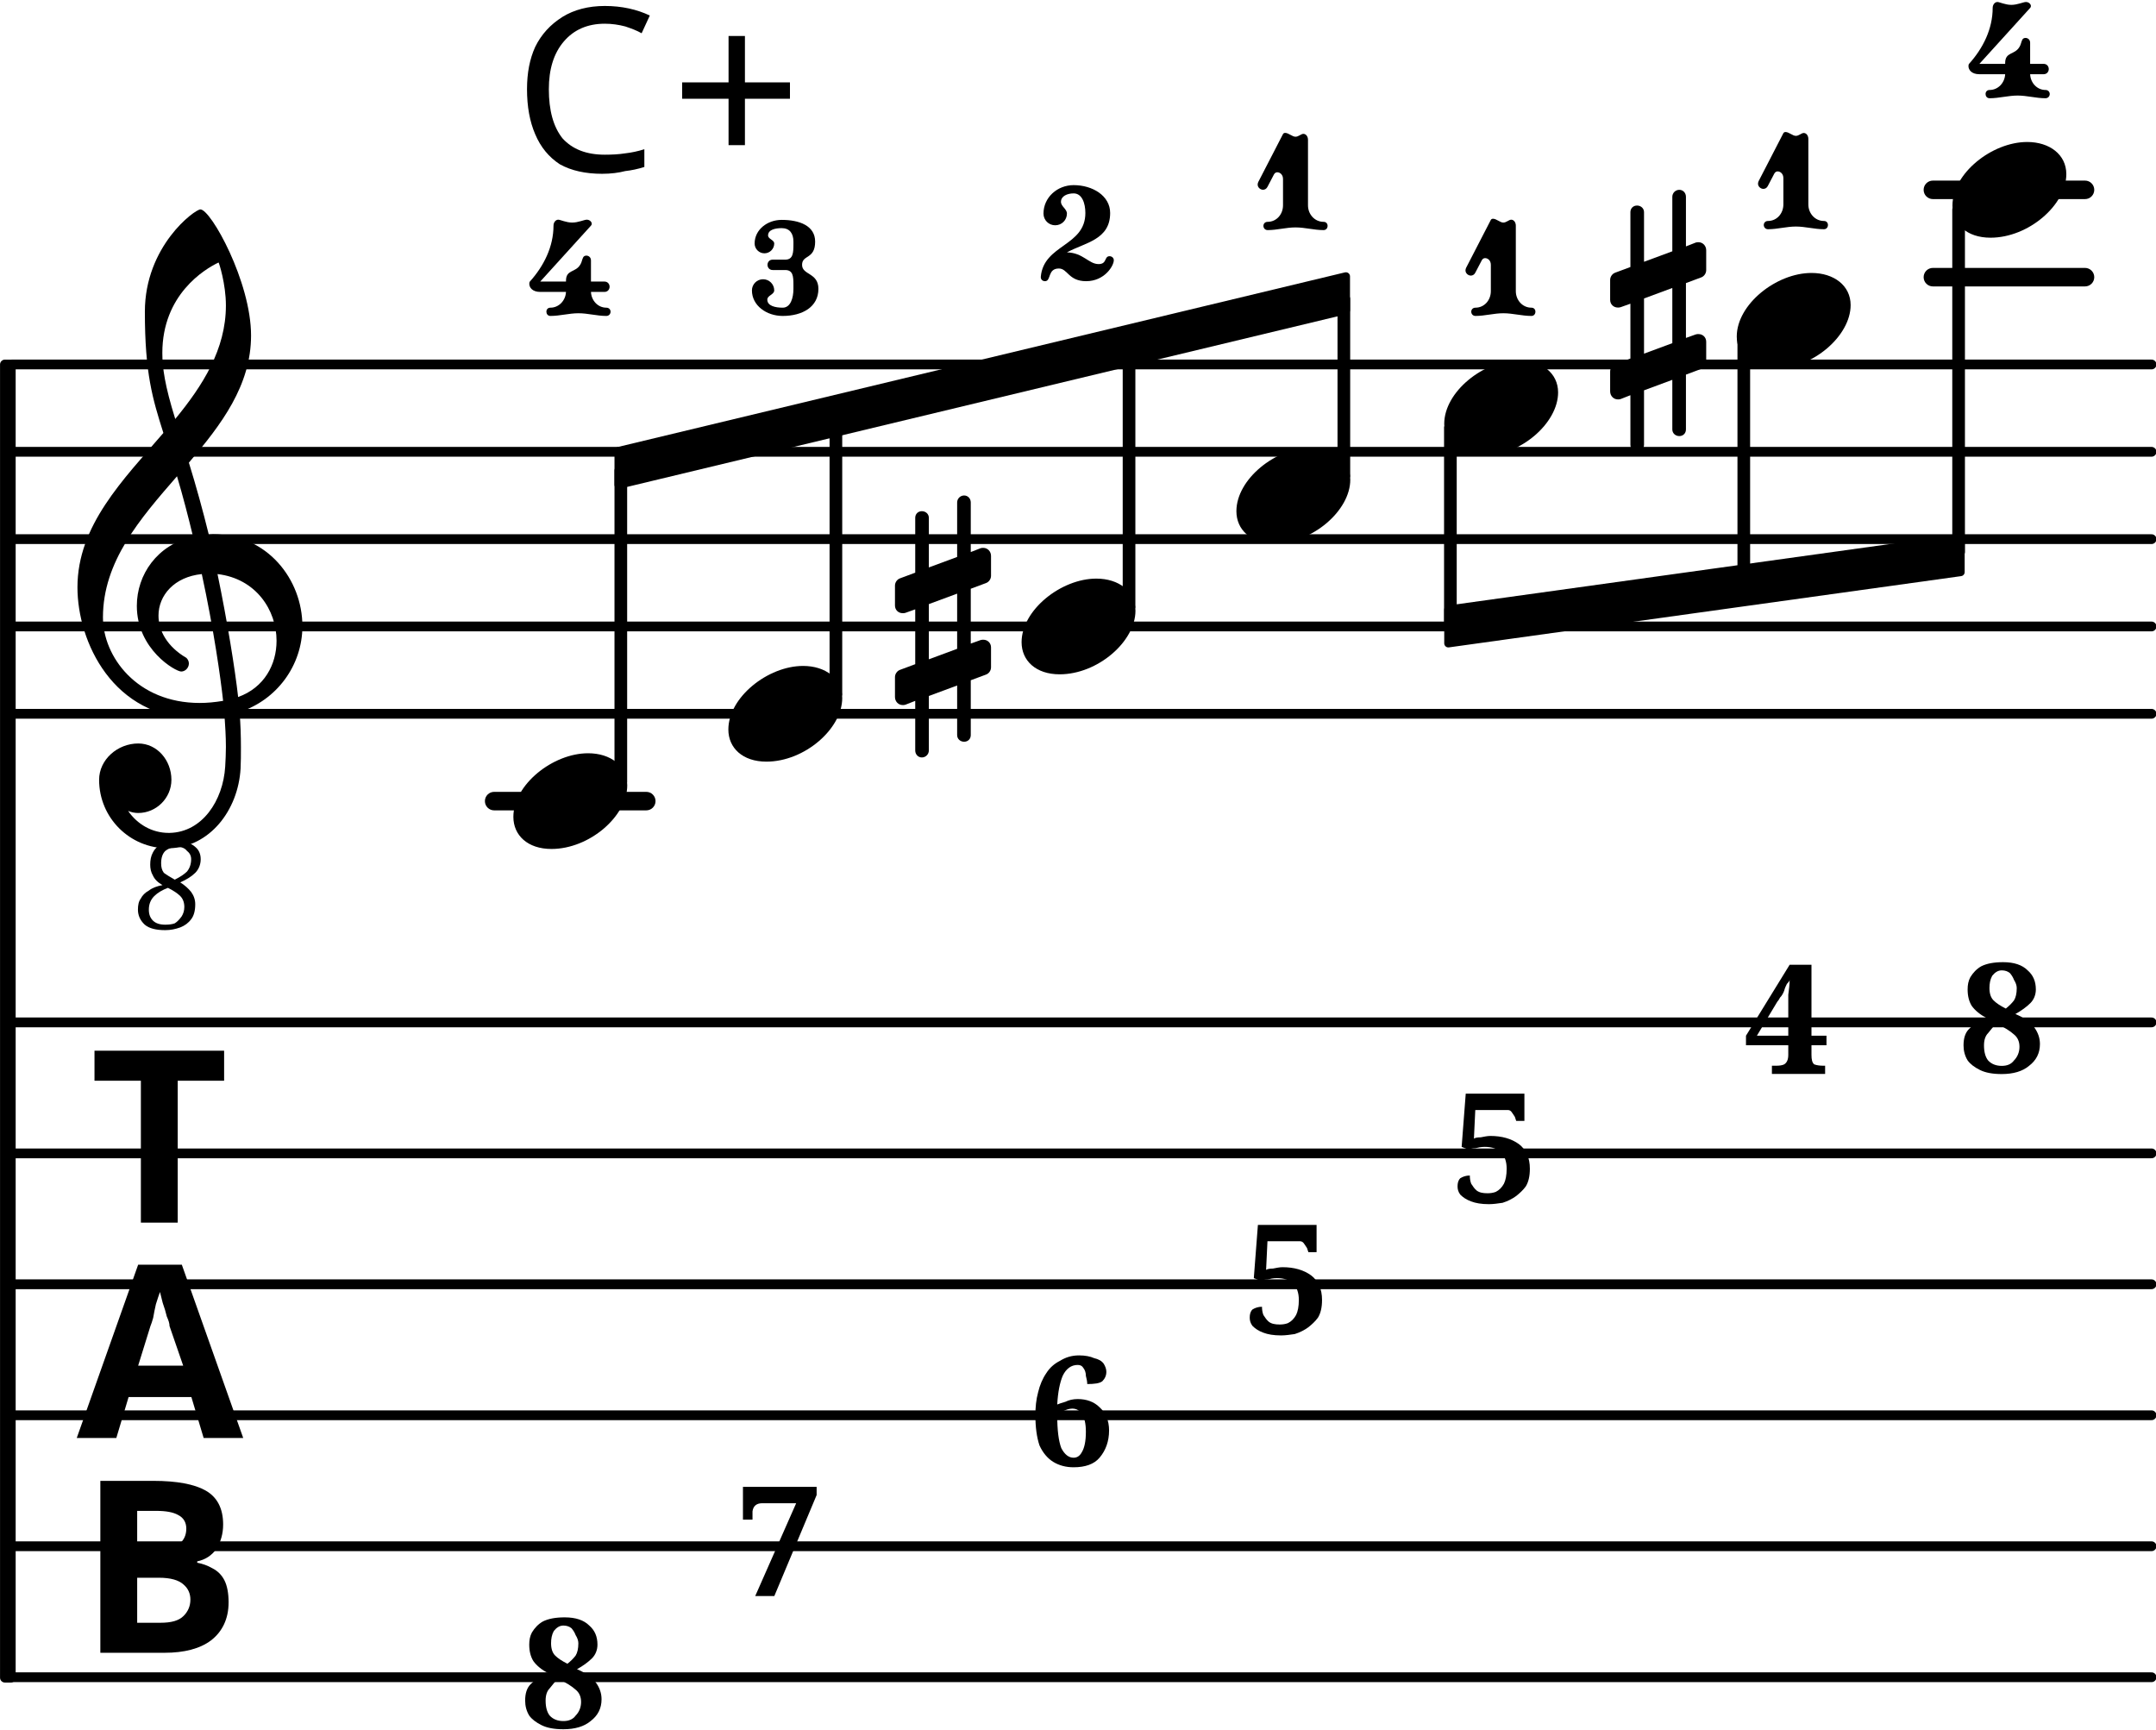
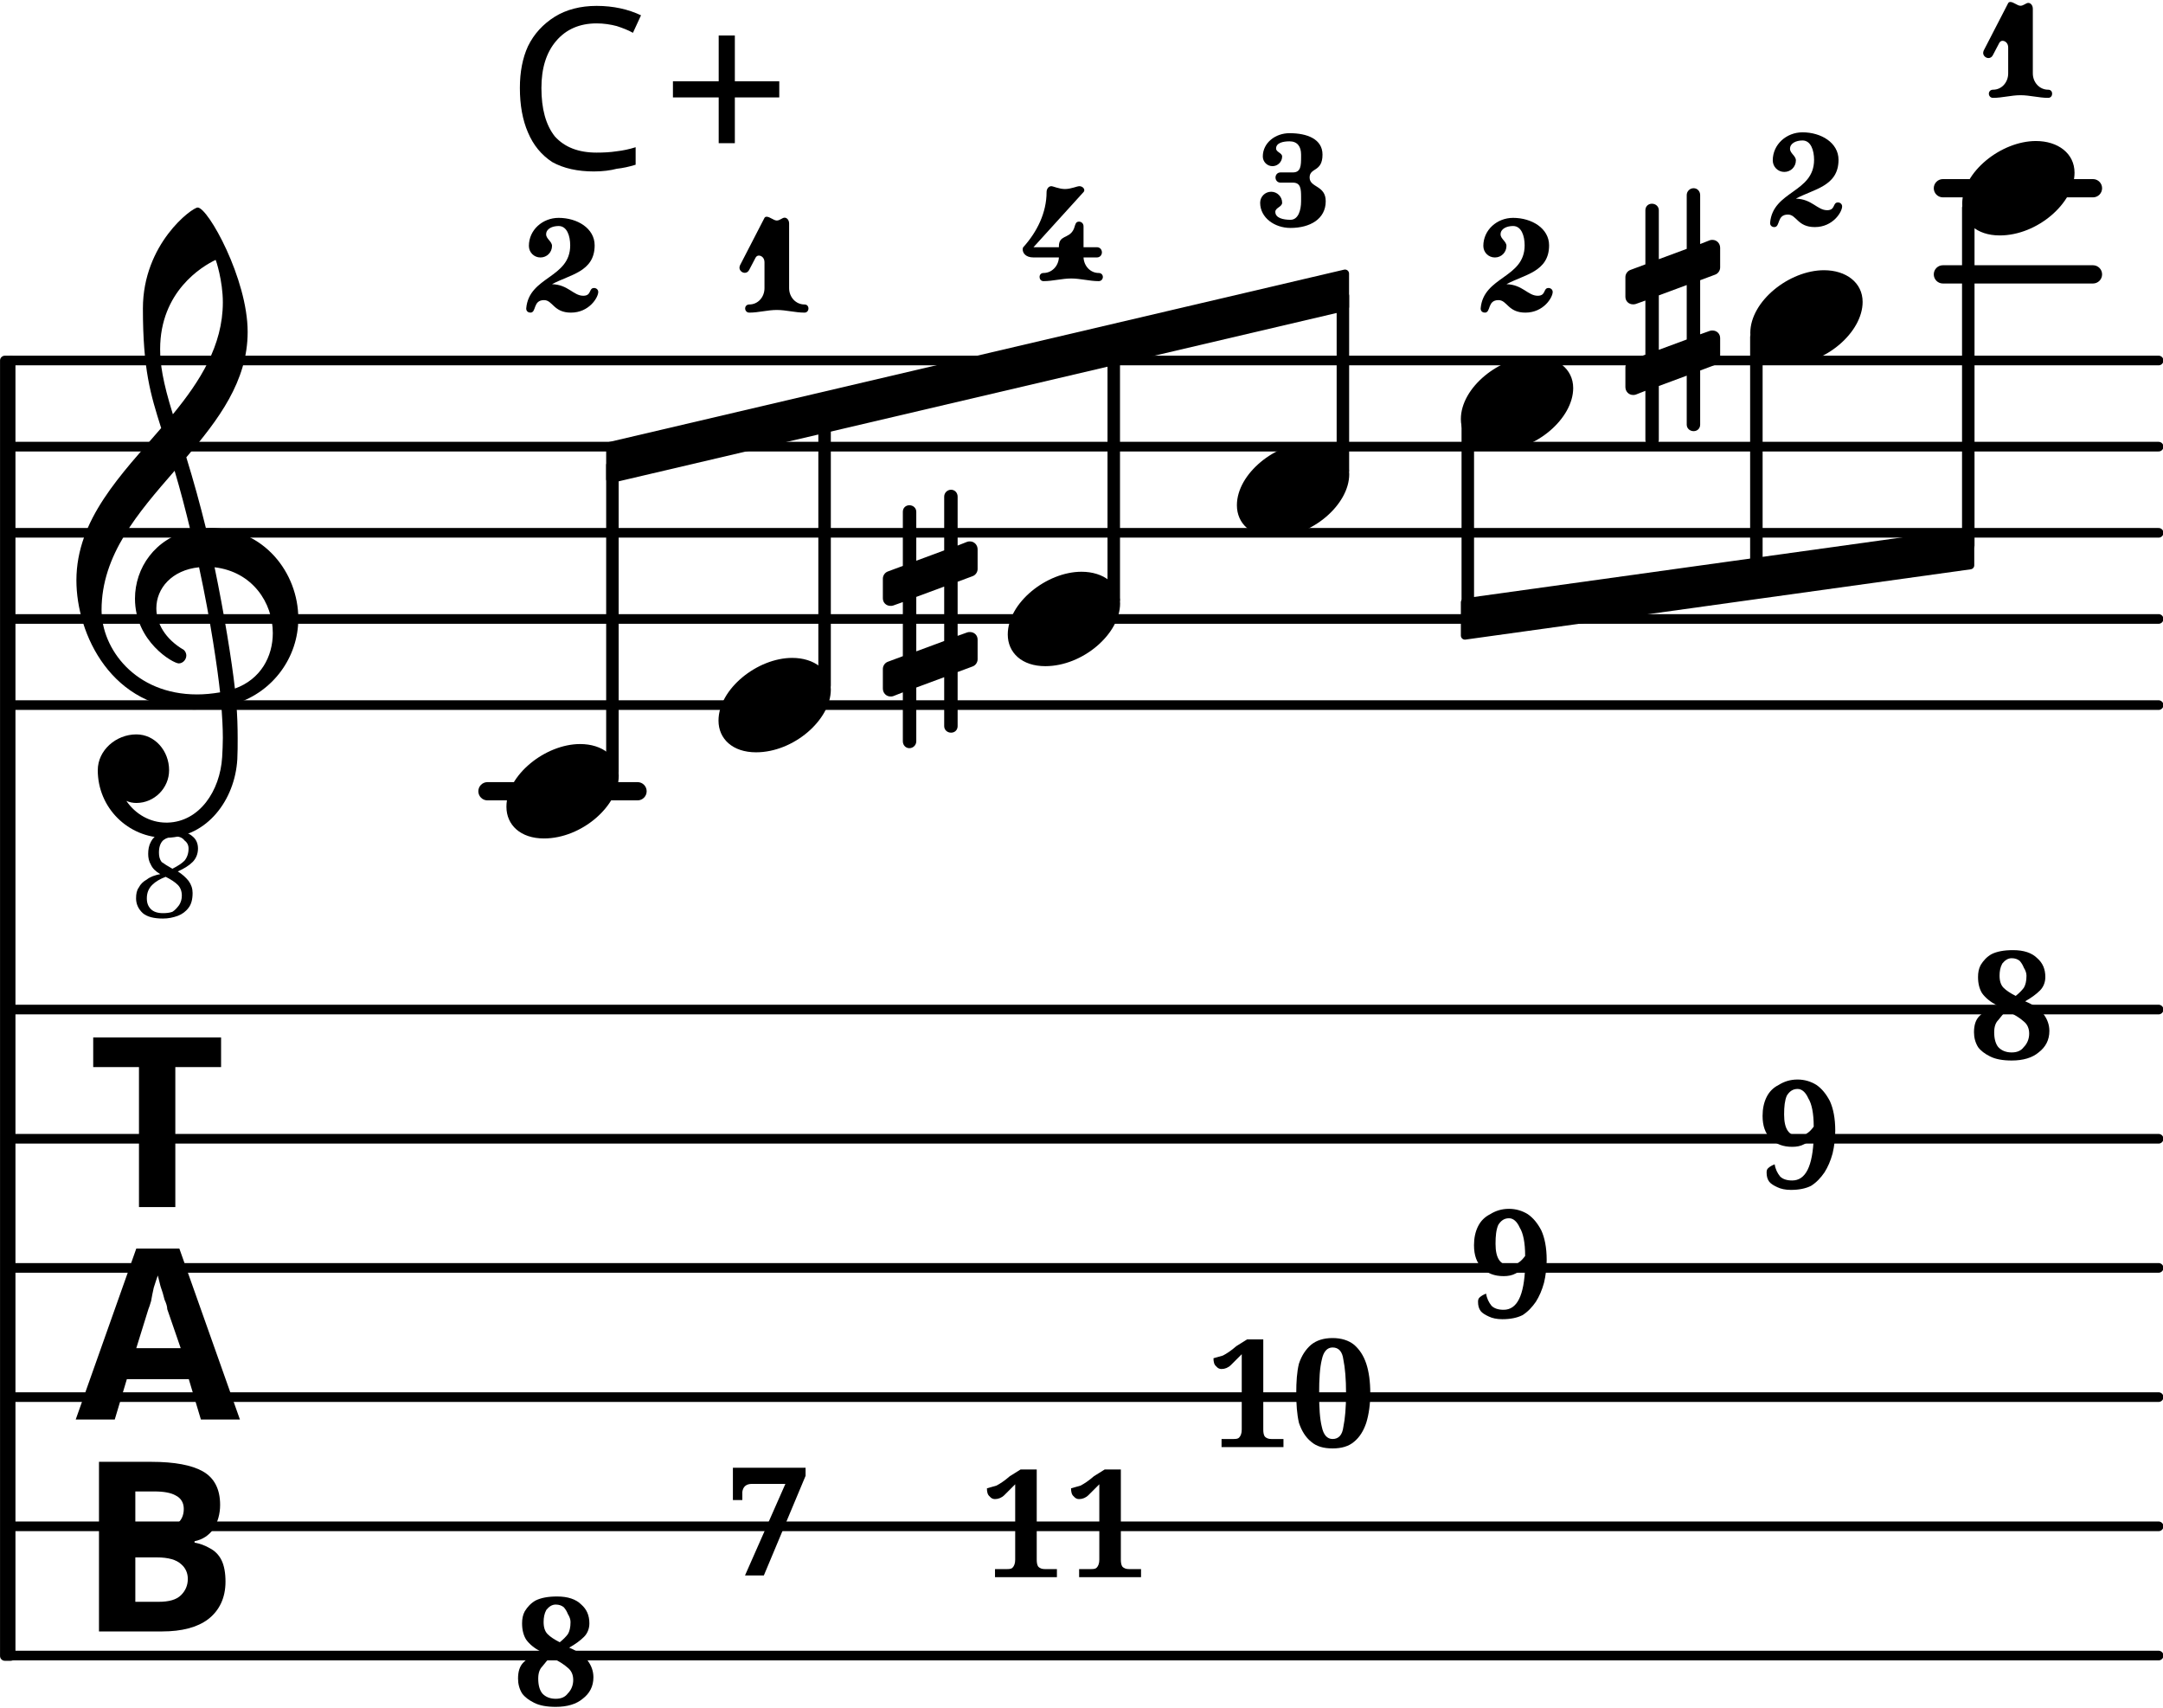
- <svg xmlns="http://www.w3.org/2000/svg" preserveAspectRatio="xMidYMid meet" viewBox="-0.079 -4.237 24.69 19.81">
+ <svg xmlns="http://www.w3.org/2000/svg" preserveAspectRatio="xMidYMid meet" viewBox="-0.079 -4.248 25.11 19.82">
  <g transform="translate(0, -2.063)">
-     <rect x="21.95" y="-0.106" width="1.954" height="0.212" ry="0.106" fill="currentColor" />
+     <rect x="22.37" y="-0.106" width="1.954" height="0.212" ry="0.106" fill="currentColor" />
  </g>
  <g transform="translate(0, -1.063)">
-     <rect x="21.95" y="-0.106" width="1.954" height="0.212" ry="0.106" fill="currentColor" />
+     <rect x="22.37" y="-0.106" width="1.954" height="0.212" ry="0.106" fill="currentColor" />
  </g>
  <g transform="translate(0, 4.937)">
    <rect x="5.474" y="-0.106" width="1.954" height="0.212" ry="0.106" fill="currentColor" />
  </g>
  <g transform="translate(0, 3.937)">
-     <line stroke-linejoin="round" stroke-linecap="round" stroke-width="0.112" stroke="currentColor" x1="0.056" y1="0" x2="24.56" y2="0" />
+     <line stroke-linejoin="round" stroke-linecap="round" stroke-width="0.112" stroke="currentColor" x1="0.056" y1="0" x2="24.98" y2="0" />
  </g>
  <g transform="translate(0, 2.937)">
-     <line stroke-linejoin="round" stroke-linecap="round" stroke-width="0.112" stroke="currentColor" x1="0.056" y1="0" x2="24.56" y2="0" />
+     <line stroke-linejoin="round" stroke-linecap="round" stroke-width="0.112" stroke="currentColor" x1="0.056" y1="0" x2="24.98" y2="0" />
  </g>
  <g transform="translate(0, 1.937)">
-     <line stroke-linejoin="round" stroke-linecap="round" stroke-width="0.112" stroke="currentColor" x1="0.056" y1="0" x2="24.56" y2="0" />
+     <line stroke-linejoin="round" stroke-linecap="round" stroke-width="0.112" stroke="currentColor" x1="0.056" y1="0" x2="24.98" y2="0" />
  </g>
  <g transform="translate(0, 0.9368)">
-     <line stroke-linejoin="round" stroke-linecap="round" stroke-width="0.112" stroke="currentColor" x1="0.056" y1="0" x2="24.56" y2="0" />
+     <line stroke-linejoin="round" stroke-linecap="round" stroke-width="0.112" stroke="currentColor" x1="0.056" y1="0" x2="24.98" y2="0" />
  </g>
  <g transform="translate(0, -0.0632)">
-     <line stroke-linejoin="round" stroke-linecap="round" stroke-width="0.112" stroke="currentColor" x1="0.056" y1="0" x2="24.56" y2="0" />
+     <line stroke-linejoin="round" stroke-linecap="round" stroke-width="0.112" stroke="currentColor" x1="0.056" y1="0" x2="24.98" y2="0" />
  </g>
  <g transform="translate(0, 14.97)">
-     <line stroke-linejoin="round" stroke-linecap="round" stroke-width="0.112" stroke="currentColor" x1="0.056" y1="0" x2="24.56" y2="0" />
+     <line stroke-linejoin="round" stroke-linecap="round" stroke-width="0.112" stroke="currentColor" x1="0.056" y1="0" x2="24.98" y2="0" />
  </g>
  <g transform="translate(0, 13.47)">
-     <line stroke-linejoin="round" stroke-linecap="round" stroke-width="0.112" stroke="currentColor" x1="0.056" y1="0" x2="24.56" y2="0" />
+     <line stroke-linejoin="round" stroke-linecap="round" stroke-width="0.112" stroke="currentColor" x1="0.056" y1="0" x2="24.98" y2="0" />
  </g>
  <g transform="translate(0, 11.97)">
-     <line stroke-linejoin="round" stroke-linecap="round" stroke-width="0.112" stroke="currentColor" x1="0.056" y1="0" x2="24.56" y2="0" />
+     <line stroke-linejoin="round" stroke-linecap="round" stroke-width="0.112" stroke="currentColor" x1="0.056" y1="0" x2="24.98" y2="0" />
  </g>
  <g transform="translate(0, 10.47)">
-     <line stroke-linejoin="round" stroke-linecap="round" stroke-width="0.112" stroke="currentColor" x1="0.056" y1="0" x2="24.56" y2="0" />
+     <line stroke-linejoin="round" stroke-linecap="round" stroke-width="0.112" stroke="currentColor" x1="0.056" y1="0" x2="24.98" y2="0" />
  </g>
  <g transform="translate(0, 8.971)">
-     <line stroke-linejoin="round" stroke-linecap="round" stroke-width="0.112" stroke="currentColor" x1="0.056" y1="0" x2="24.56" y2="0" />
+     <line stroke-linejoin="round" stroke-linecap="round" stroke-width="0.112" stroke="currentColor" x1="0.056" y1="0" x2="24.98" y2="0" />
  </g>
  <g transform="translate(0, 7.471)">
-     <line stroke-linejoin="round" stroke-linecap="round" stroke-width="0.112" stroke="currentColor" x1="0.056" y1="0" x2="24.56" y2="0" />
+     <line stroke-linejoin="round" stroke-linecap="round" stroke-width="0.112" stroke="currentColor" x1="0.056" y1="0" x2="24.98" y2="0" />
  </g>
-   <g transform="translate(16.46, 2.937)">
+   <g transform="translate(16.88, 2.937)">
    <polygon stroke-linejoin="round" stroke-linecap="round" stroke-width="0.094" fill="currentColor" stroke="currentColor" points="5.913 -1.009 5.913 -0.623 0.047 0.193 0.047 -0.193" />
  </g>
  <g transform="translate(6.958, 1.121)">
-     <polygon stroke-linejoin="round" stroke-linecap="round" stroke-width="0.094" fill="currentColor" stroke="currentColor" points="8.376 -2.193 8.376 -1.807 0.047 0.193 0.047 -0.193" />
+     <polygon stroke-linejoin="round" stroke-linecap="round" stroke-width="0.094" fill="currentColor" stroke="currentColor" points="8.577 -2.193 8.577 -1.807 0.047 0.193 0.047 -0.193" />
  </g>
-   <g transform="translate(5.8, -2.278)">
+   <g transform="translate(5.8, -2.289)">
    <text font-family="sans" font-size="2.616" text-anchor="start" fill="currentColor">
      <tspan>C</tspan>
    </text>
  </g>
-   <g transform="translate(7.608, -2.278)">
+   <g transform="translate(7.608, -2.289)">
    <text font-family="sans" font-size="2.616" text-anchor="start" fill="currentColor">
      <tspan>+</tspan>
    </text>
  </g>
  <g transform="translate(5.8, 4.937)">
    <path transform="scale(0.004, -0.004)" d="M0 -45c0 92 113 182 214 182c64 0 112 -36 112 -92c0 -88 -108 -182 -217 -182c-68 0 -109 39 -109 92z" fill="currentColor" />
  </g>
-   <g transform="translate(5.989, -0.619)">
-     <path transform="scale(0.0022, -0.0022)" d="M148 501c10 0 41 -15 72 -15c32 0 63 15 76 15c15 0 26 -11 26 -21c0 -4 -1 -7 -4 -10l-264 -291h134v4c0 60 50 41 75 85c7 11 8 24 14 36c3 7 10 10 17 10c11 0 24 -8 24 -25v-110h70c18 0 27 -14 27 -27s-9 -27 -27 -27h-70c2 -45 36 -82 80 -82c14 0 22 -10 22 -21 s-8 -22 -22 -22c-49 0 -96 14 -145 14s-97 -14 -146 -14c-14 0 -21 11 -21 22s7 21 21 21c44 0 79 37 81 82h-134c-43 0 -57 25 -57 42c0 5 1 10 3 12c73 81 123 182 123 291c0 17 11 31 25 31z" fill="currentColor" />
+   <g transform="translate(6.03, -0.619)">
+     <path transform="scale(0.0022, -0.0022)" d="M94 66c-60 0 -39 -66 -72 -66c-11 0 -22 7 -22 21v2c15 169 232 158 232 332c0 50 -17 102 -61 102c-33 0 -66 -14 -66 -44c0 -24 31 -37 31 -61c0 -34 -27 -61 -61 -61s-61 27 -61 61c0 84 72 148 157 148c98 0 190 -55 190 -145c0 -140 -131 -154 -225 -205 c85 -2 113 -61 165 -61c45 0 28 41 57 41c11 0 22 -8 22 -21c0 -29 -48 -109 -144 -109c-92 0 -96 66 -142 66z" fill="currentColor" />
  </g>
  <g transform="translate(0.8, 2.937)">
    <path transform="scale(0.004, -0.004)" d="M265 -635h-5c-108 0 -196 87 -196 196c0 58 53 104 112 104c54 0 95 -48 95 -104c0 -52 -43 -95 -95 -95c-10 0 -20 2 -29 6c26 -38 68 -63 116 -63h3zM403 150c28 -135 50 -272 59 -352c75 27 110 93 110 161c0 88 -59 178 -169 191zM75 26c0 -112 97 -245 277 -245 c21 0 43 2 67 6c-7 65 -27 206 -61 363c-79 -8 -124 -61 -124 -119c0 -43 25 -89 80 -121c5 -5 7 -11 7 -16c0 -12 -10 -23 -22 -23c-16 0 -127 63 -127 188c0 89 58 175 161 198c-14 58 -29 116 -46 173c-106 -122 -212 -244 -212 -404zM354 1194c30 0 145 -207 145 -361 c0 -143 -85 -255 -178 -364c21 -68 40 -137 57 -206c4 0 8 1 12 1c156 0 256 -130 256 -263c0 -113 -74 -212 -180 -246c3 -34 4 -68 4 -102c0 -20 0 -40 -1 -60c-7 -120 -89 -225 -204 -228l1 44c93 2 153 92 159 190c1 19 2 37 2 56c0 30 -2 60 -4 90 c-28 -5 -54 -8 -79 -8c-240 0 -342 219 -342 375c0 177 130 307 246 442c-31 98 -53 170 -53 347c0 188 143 293 159 293zM427 919c0 62 -20 123 -21 123c-40 -19 -161 -92 -161 -259c0 -42 7 -93 37 -189c78 95 145 199 145 325z" fill="currentColor" />
  </g>
  <g transform="translate(1.485, 6.399)">
    <text font-family="serif" font-style="italic" font-size="1.386" text-anchor="start" fill="currentColor">
      <tspan>8</tspan>
    </text>
  </g>
  <g transform="translate(5.888, 15.55)">
    <text font-family="serif" font-weight="bold" font-size="1.746" text-anchor="start" fill="currentColor">
      <tspan>8</tspan>
    </text>
  </g>
  <g transform="translate(0.9406, 9.764)">
    <text font-family="sans" font-weight="bold" font-size="2.772" text-anchor="start" fill="currentColor">
      <tspan>T</tspan>
    </text>
  </g>
  <g transform="translate(0.8, 12.23)">
    <text font-family="sans" font-weight="bold" font-size="2.772" text-anchor="start" fill="currentColor">
      <tspan>A</tspan>
    </text>
  </g>
  <g transform="translate(0.8201, 14.69)">
    <text font-family="sans" font-weight="bold" font-size="2.772" text-anchor="start" fill="currentColor">
      <tspan>B</tspan>
    </text>
  </g>
  <g transform="translate(7.03, 1.937)">
-     <rect x="-0.072" y="-0.833" width="0.145" height="3.654" ry="0.047" fill="currentColor" />
+     <rect x="-0.072" y="-0.833" width="0.145" height="3.653" ry="0.047" fill="currentColor" />
  </g>
  <g transform="translate(8.262, 3.937)">
    <path transform="scale(0.004, -0.004)" d="M0 -45c0 92 113 182 214 182c64 0 112 -36 112 -92c0 -88 -108 -182 -217 -182c-68 0 -109 39 -109 92z" fill="currentColor" />
  </g>
-   <g transform="translate(8.532, -0.619)">
-     <path transform="scale(0.0022, -0.0022)" d="M261 266c0 -54 85 -40 85 -125c0 -94 -83 -141 -186 -141c-84 0 -160 54 -160 133c0 32 26 58 58 58s58 -26 58 -58c0 -22 -36 -26 -36 -48c0 -33 42 -42 80 -42c41 0 56 50 56 98v21c0 44 -2 77 -43 77h-65c-18 0 -27 14 -27 27s9 27 27 27h65c42 0 43 36 43 83v11 c0 43 -20 70 -61 70c-34 0 -71 -8 -71 -38c0 -19 32 -23 32 -42c0 -28 -23 -51 -51 -51s-51 23 -51 51c0 72 66 123 141 123c93 0 174 -31 174 -113c0 -94 -68 -67 -68 -121z" fill="currentColor" />
+   <g transform="translate(8.512, -0.619)">
+     <path transform="scale(0.0022, -0.0022)" d="M194 486c16 0 29 15 41 15c13 0 24 -13 24 -31v-341c0 -47 35 -86 81 -86c14 0 21 -10 21 -21s-7 -22 -21 -22c-49 0 -97 14 -146 14s-96 -14 -145 -14c-14 0 -22 11 -22 22s8 21 22 21c46 0 80 39 80 86v137c0 23 -16 35 -30 35c-7 0 -13 -4 -17 -11l-34 -65 c-5 -10 -14 -15 -23 -15c-14 0 -28 12 -28 27c0 4 1 8 3 13l129 250c2 4 7 6 11 6c18 0 37 -20 54 -20z" fill="currentColor" />
  </g>
  <g transform="translate(8.351, 14.04)">
    <text font-family="serif" font-weight="bold" font-size="1.746" text-anchor="start" fill="currentColor">
      <tspan>7</tspan>
    </text>
  </g>
  <g transform="translate(9.493, 1.937)">
-     <rect x="-0.072" y="-1.418" width="0.145" height="3.238" ry="0.047" fill="currentColor" />
+     <rect x="-0.072" y="-1.404" width="0.145" height="3.224" ry="0.047" fill="currentColor" />
  </g>
  <g transform="translate(11.62, 2.937)">
    <path transform="scale(0.004, -0.004)" d="M0 -45c0 92 113 182 214 182c64 0 112 -36 112 -92c0 -88 -108 -182 -217 -182c-68 0 -109 39 -109 92z" fill="currentColor" />
  </g>
-   <g transform="translate(11.84, -1.017)">
-     <path transform="scale(0.0022, -0.0022)" d="M94 66c-60 0 -39 -66 -72 -66c-11 0 -22 7 -22 21v2c15 169 232 158 232 332c0 50 -17 102 -61 102c-33 0 -66 -14 -66 -44c0 -24 31 -37 31 -61c0 -34 -27 -61 -61 -61s-61 27 -61 61c0 84 72 148 157 148c98 0 190 -55 190 -145c0 -140 -131 -154 -225 -205 c85 -2 113 -61 165 -61c45 0 28 41 57 41c11 0 22 -8 22 -21c0 -29 -48 -109 -144 -109c-92 0 -96 66 -142 66z" fill="currentColor" />
+   <g transform="translate(11.8, -0.9845)">
+     <path transform="scale(0.0022, -0.0022)" d="M148 501c10 0 41 -15 72 -15c32 0 63 15 76 15c15 0 26 -11 26 -21c0 -4 -1 -7 -4 -10l-264 -291h134v4c0 60 50 41 75 85c7 11 8 24 14 36c3 7 10 10 17 10c11 0 24 -8 24 -25v-110h70c18 0 27 -14 27 -27s-9 -27 -27 -27h-70c2 -45 36 -82 80 -82c14 0 22 -10 22 -21 s-8 -22 -22 -22c-49 0 -96 14 -145 14s-97 -14 -146 -14c-14 0 -21 11 -21 22s7 21 21 21c44 0 79 37 81 82h-134c-43 0 -57 25 -57 42c0 5 1 10 3 12c73 81 123 182 123 291c0 17 11 31 25 31z" fill="currentColor" />
  </g>
-   <g transform="translate(11.7, 12.55)">
+   <g transform="translate(11.3, 14.06)">
    <text font-family="serif" font-weight="bold" font-size="1.746" text-anchor="start" fill="currentColor">
-       <tspan>6</tspan>
+       <tspan>11</tspan>
    </text>
  </g>
  <g transform="translate(12.85, 1.937)">
-     <rect x="-0.072" y="-2.214" width="0.145" height="3.034" ry="0.047" fill="currentColor" />
+     <rect x="-0.072" y="-2.181" width="0.145" height="3.002" ry="0.047" fill="currentColor" />
  </g>
  <g transform="translate(10.17, 2.937)">
    <path transform="scale(0.004, -0.004)" d="M0 117c0 9 6 18 15 21l43 16v157c0 11 8 19 19 19s20 -8 20 -19v-142l81 30v156c0 11 9 20 20 20s19 -9 19 -20v-142l28 11c3 1 5 1 8 1c12 0 22 -10 22 -23v-57c0 -9 -6 -18 -15 -21l-43 -16v-157l28 10c3 1 5 1 8 1c12 0 22 -9 22 -22v-57c0 -9 -6 -18 -15 -21l-43 -16 v-157c0 -11 -8 -19 -19 -19s-20 8 -20 19v142l-81 -30v-156c0 -11 -9 -20 -20 -20s-19 9 -19 20v142l-28 -11c-3 -1 -5 -1 -8 -1c-12 0 -22 10 -22 23v57c0 9 6 18 15 21l43 16v157l-28 -10c-3 -1 -5 -1 -8 -1c-12 0 -22 9 -22 22v57zM178 94l-81 -30v-158l81 30v158z" fill="currentColor" />
  </g>
-   <g transform="translate(14.08, 1.437)">
+   <g transform="translate(14.28, 1.437)">
    <path transform="scale(0.004, -0.004)" d="M0 -45c0 92 113 182 214 182c64 0 112 -36 112 -92c0 -88 -108 -182 -217 -182c-68 0 -109 39 -109 92z" fill="currentColor" />
  </g>
-   <g transform="translate(14.33, -1.602)">
-     <path transform="scale(0.0022, -0.0022)" d="M194 486c16 0 29 15 41 15c13 0 24 -13 24 -31v-341c0 -47 35 -86 81 -86c14 0 21 -10 21 -21s-7 -22 -21 -22c-49 0 -97 14 -146 14s-96 -14 -145 -14c-14 0 -22 11 -22 22s8 21 22 21c46 0 80 39 80 86v137c0 23 -16 35 -30 35c-7 0 -13 -4 -17 -11l-34 -65 c-5 -10 -14 -15 -23 -15c-14 0 -28 12 -28 27c0 4 1 8 3 13l129 250c2 4 7 6 11 6c18 0 37 -20 54 -20z" fill="currentColor" />
+   <g transform="translate(14.55, -1.602)">
+     <path transform="scale(0.0022, -0.0022)" d="M261 266c0 -54 85 -40 85 -125c0 -94 -83 -141 -186 -141c-84 0 -160 54 -160 133c0 32 26 58 58 58s58 -26 58 -58c0 -22 -36 -26 -36 -48c0 -33 42 -42 80 -42c41 0 56 50 56 98v21c0 44 -2 77 -43 77h-65c-18 0 -27 14 -27 27s9 27 27 27h65c42 0 43 36 43 83v11 c0 43 -20 70 -61 70c-34 0 -71 -8 -71 -38c0 -19 32 -23 32 -42c0 -28 -23 -51 -51 -51s-51 23 -51 51c0 72 66 123 141 123c93 0 174 -31 174 -113c0 -94 -68 -67 -68 -121z" fill="currentColor" />
  </g>
-   <g transform="translate(14.17, 11.04)">
+   <g transform="translate(13.93, 12.55)">
    <text font-family="serif" font-weight="bold" font-size="1.746" text-anchor="start" fill="currentColor">
-       <tspan>5</tspan>
+       <tspan>10</tspan>
    </text>
  </g>
-   <g transform="translate(15.31, 1.937)">
-     <rect x="-0.072" y="-2.799" width="0.145" height="2.119" ry="0.047" fill="currentColor" />
+   <g transform="translate(15.51, 1.937)">
+     <rect x="-0.072" y="-2.799" width="0.145" height="2.12" ry="0.047" fill="currentColor" />
  </g>
  <g transform="translate(-0.0786, 7.454)">
    <rect x="0" y="-7.573" width="0.179" height="15.15" ry="0.056" fill="currentColor" />
  </g>
-   <g transform="translate(16.46, 0.4368)">
+   <g transform="translate(16.88, 0.4368)">
    <path transform="scale(0.004, -0.004)" d="M0 -45c0 92 113 182 214 182c64 0 112 -36 112 -92c0 -88 -108 -182 -217 -182c-68 0 -109 39 -109 92z" fill="currentColor" />
  </g>
-   <g transform="translate(16.71, -0.619)">
+   <g transform="translate(17.11, -0.619)">
+     <path transform="scale(0.0022, -0.0022)" d="M94 66c-60 0 -39 -66 -72 -66c-11 0 -22 7 -22 21v2c15 169 232 158 232 332c0 50 -17 102 -61 102c-33 0 -66 -14 -66 -44c0 -24 31 -37 31 -61c0 -34 -27 -61 -61 -61s-61 27 -61 61c0 84 72 148 157 148c98 0 190 -55 190 -145c0 -140 -131 -154 -225 -205 c85 -2 113 -61 165 -61c45 0 28 41 57 41c11 0 22 -8 22 -21c0 -29 -48 -109 -144 -109c-92 0 -96 66 -142 66z" fill="currentColor" />
+   </g>
+   <g transform="translate(16.97, 11.05)">
+     <text font-family="serif" font-weight="bold" font-size="1.746" text-anchor="start" fill="currentColor">
+       <tspan>9</tspan>
+     </text>
+   </g>
+   <g transform="translate(16.96, 1.937)">
+     <rect x="-0.072" y="-1.321" width="0.145" height="2.311" ry="0.047" fill="currentColor" />
+   </g>
+   <g transform="translate(20.24, -0.5632)">
+     <path transform="scale(0.004, -0.004)" d="M0 -45c0 92 113 182 214 182c64 0 112 -36 112 -92c0 -88 -108 -182 -217 -182c-68 0 -109 39 -109 92z" fill="currentColor" />
+   </g>
+   <g transform="translate(20.47, -1.612)">
+     <path transform="scale(0.0022, -0.0022)" d="M94 66c-60 0 -39 -66 -72 -66c-11 0 -22 7 -22 21v2c15 169 232 158 232 332c0 50 -17 102 -61 102c-33 0 -66 -14 -66 -44c0 -24 31 -37 31 -61c0 -34 -27 -61 -61 -61s-61 27 -61 61c0 84 72 148 157 148c98 0 190 -55 190 -145c0 -140 -131 -154 -225 -205 c85 -2 113 -61 165 -61c45 0 28 41 57 41c11 0 22 -8 22 -21c0 -29 -48 -109 -144 -109c-92 0 -96 66 -142 66z" fill="currentColor" />
+   </g>
+   <g transform="translate(20.32, 9.549)">
+     <text font-family="serif" font-weight="bold" font-size="1.746" text-anchor="start" fill="currentColor">
+       <tspan>9</tspan>
+     </text>
+   </g>
+   <g transform="translate(20.31, 1.937)">
+     <rect x="-0.072" y="-2.321" width="0.145" height="2.852" ry="0.047" fill="currentColor" />
+   </g>
+   <g transform="translate(18.79, -0.5632)">
+     <path transform="scale(0.004, -0.004)" d="M0 117c0 9 6 18 15 21l43 16v157c0 11 8 19 19 19s20 -8 20 -19v-142l81 30v156c0 11 9 20 20 20s19 -9 19 -20v-142l28 11c3 1 5 1 8 1c12 0 22 -10 22 -23v-57c0 -9 -6 -18 -15 -21l-43 -16v-157l28 10c3 1 5 1 8 1c12 0 22 -9 22 -22v-57c0 -9 -6 -18 -15 -21l-43 -16 v-157c0 -11 -8 -19 -19 -19s-20 8 -20 19v142l-81 -30v-156c0 -11 -9 -20 -20 -20s-19 9 -19 20v142l-28 -11c-3 -1 -5 -1 -8 -1c-12 0 -22 10 -22 23v57c0 9 6 18 15 21l43 16v157l-28 -10c-3 -1 -5 -1 -8 -1c-12 0 -22 9 -22 22v57zM178 94l-81 -30v-158l81 30v158z" fill="currentColor" />
+   </g>
+   <g transform="translate(22.7, -2.063)">
+     <path transform="scale(0.004, -0.004)" d="M0 -45c0 92 113 182 214 182c64 0 112 -36 112 -92c0 -88 -108 -182 -217 -182c-68 0 -109 39 -109 92z" fill="currentColor" />
+   </g>
+   <g transform="translate(22.95, -3.112)">
    <path transform="scale(0.0022, -0.0022)" d="M194 486c16 0 29 15 41 15c13 0 24 -13 24 -31v-341c0 -47 35 -86 81 -86c14 0 21 -10 21 -21s-7 -22 -21 -22c-49 0 -97 14 -146 14s-96 -14 -145 -14c-14 0 -22 11 -22 22s8 21 22 21c46 0 80 39 80 86v137c0 23 -16 35 -30 35c-7 0 -13 -4 -17 -11l-34 -65 c-5 -10 -14 -15 -23 -15c-14 0 -28 12 -28 27c0 4 1 8 3 13l129 250c2 4 7 6 11 6c18 0 37 -20 54 -20z" fill="currentColor" />
  </g>
-   <g transform="translate(16.55, 9.537)">
-     <text font-family="serif" font-weight="bold" font-size="1.746" text-anchor="start" fill="currentColor">
-       <tspan>5</tspan>
-     </text>
-   </g>
-   <g transform="translate(16.53, 1.937)">
-     <rect x="-0.072" y="-1.321" width="0.145" height="2.311" ry="0.047" fill="currentColor" />
-   </g>
-   <g transform="translate(19.81, -0.5632)">
-     <path transform="scale(0.004, -0.004)" d="M0 -45c0 92 113 182 214 182c64 0 112 -36 112 -92c0 -88 -108 -182 -217 -182c-68 0 -109 39 -109 92z" fill="currentColor" />
-   </g>
-   <g transform="translate(20.06, -1.612)">
-     <path transform="scale(0.0022, -0.0022)" d="M194 486c16 0 29 15 41 15c13 0 24 -13 24 -31v-341c0 -47 35 -86 81 -86c14 0 21 -10 21 -21s-7 -22 -21 -22c-49 0 -97 14 -146 14s-96 -14 -145 -14c-14 0 -22 11 -22 22s8 21 22 21c46 0 80 39 80 86v137c0 23 -16 35 -30 35c-7 0 -13 -4 -17 -11l-34 -65 c-5 -10 -14 -15 -23 -15c-14 0 -28 12 -28 27c0 4 1 8 3 13l129 250c2 4 7 6 11 6c18 0 37 -20 54 -20z" fill="currentColor" />
-   </g>
-   <g transform="translate(19.9, 8.061)">
-     <text font-family="serif" font-weight="bold" font-size="1.746" text-anchor="start" fill="currentColor">
-       <tspan>4</tspan>
-     </text>
-   </g>
-   <g transform="translate(19.89, 1.937)">
-     <rect x="-0.072" y="-2.321" width="0.145" height="2.852" ry="0.047" fill="currentColor" />
-   </g>
-   <g transform="translate(18.36, -0.5632)">
-     <path transform="scale(0.004, -0.004)" d="M0 117c0 9 6 18 15 21l43 16v157c0 11 8 19 19 19s20 -8 20 -19v-142l81 30v156c0 11 9 20 20 20s19 -9 19 -20v-142l28 11c3 1 5 1 8 1c12 0 22 -10 22 -23v-57c0 -9 -6 -18 -15 -21l-43 -16v-157l28 10c3 1 5 1 8 1c12 0 22 -9 22 -22v-57c0 -9 -6 -18 -15 -21l-43 -16 v-157c0 -11 -8 -19 -19 -19s-20 8 -20 19v142l-81 -30v-156c0 -11 -9 -20 -20 -20s-19 9 -19 20v142l-28 -11c-3 -1 -5 -1 -8 -1c-12 0 -22 10 -22 23v57c0 9 6 18 15 21l43 16v157l-28 -10c-3 -1 -5 -1 -8 -1c-12 0 -22 9 -22 22v57zM178 94l-81 -30v-158l81 30v158z" fill="currentColor" />
-   </g>
-   <g transform="translate(22.28, -2.063)">
-     <path transform="scale(0.004, -0.004)" d="M0 -45c0 92 113 182 214 182c64 0 112 -36 112 -92c0 -88 -108 -182 -217 -182c-68 0 -109 39 -109 92z" fill="currentColor" />
-   </g>
-   <g transform="translate(22.47, -3.112)">
-     <path transform="scale(0.0022, -0.0022)" d="M148 501c10 0 41 -15 72 -15c32 0 63 15 76 15c15 0 26 -11 26 -21c0 -4 -1 -7 -4 -10l-264 -291h134v4c0 60 50 41 75 85c7 11 8 24 14 36c3 7 10 10 17 10c11 0 24 -8 24 -25v-110h70c18 0 27 -14 27 -27s-9 -27 -27 -27h-70c2 -45 36 -82 80 -82c14 0 22 -10 22 -21 s-8 -22 -22 -22c-49 0 -96 14 -145 14s-97 -14 -146 -14c-14 0 -21 11 -21 22s7 21 21 21c44 0 79 37 81 82h-134c-43 0 -57 25 -57 42c0 5 1 10 3 12c73 81 123 182 123 291c0 17 11 31 25 31z" fill="currentColor" />
-   </g>
-   <g transform="translate(22.36, 8.047)">
+   <g transform="translate(22.79, 8.047)">
    <text font-family="serif" font-weight="bold" font-size="1.746" text-anchor="start" fill="currentColor">
      <tspan>8</tspan>
    </text>
  </g>
-   <g transform="translate(22.35, 1.937)">
+   <g transform="translate(22.77, 1.937)">
    <rect x="-0.072" y="-3.821" width="0.145" height="4.015" ry="0.047" fill="currentColor" />
  </g>
</svg>
